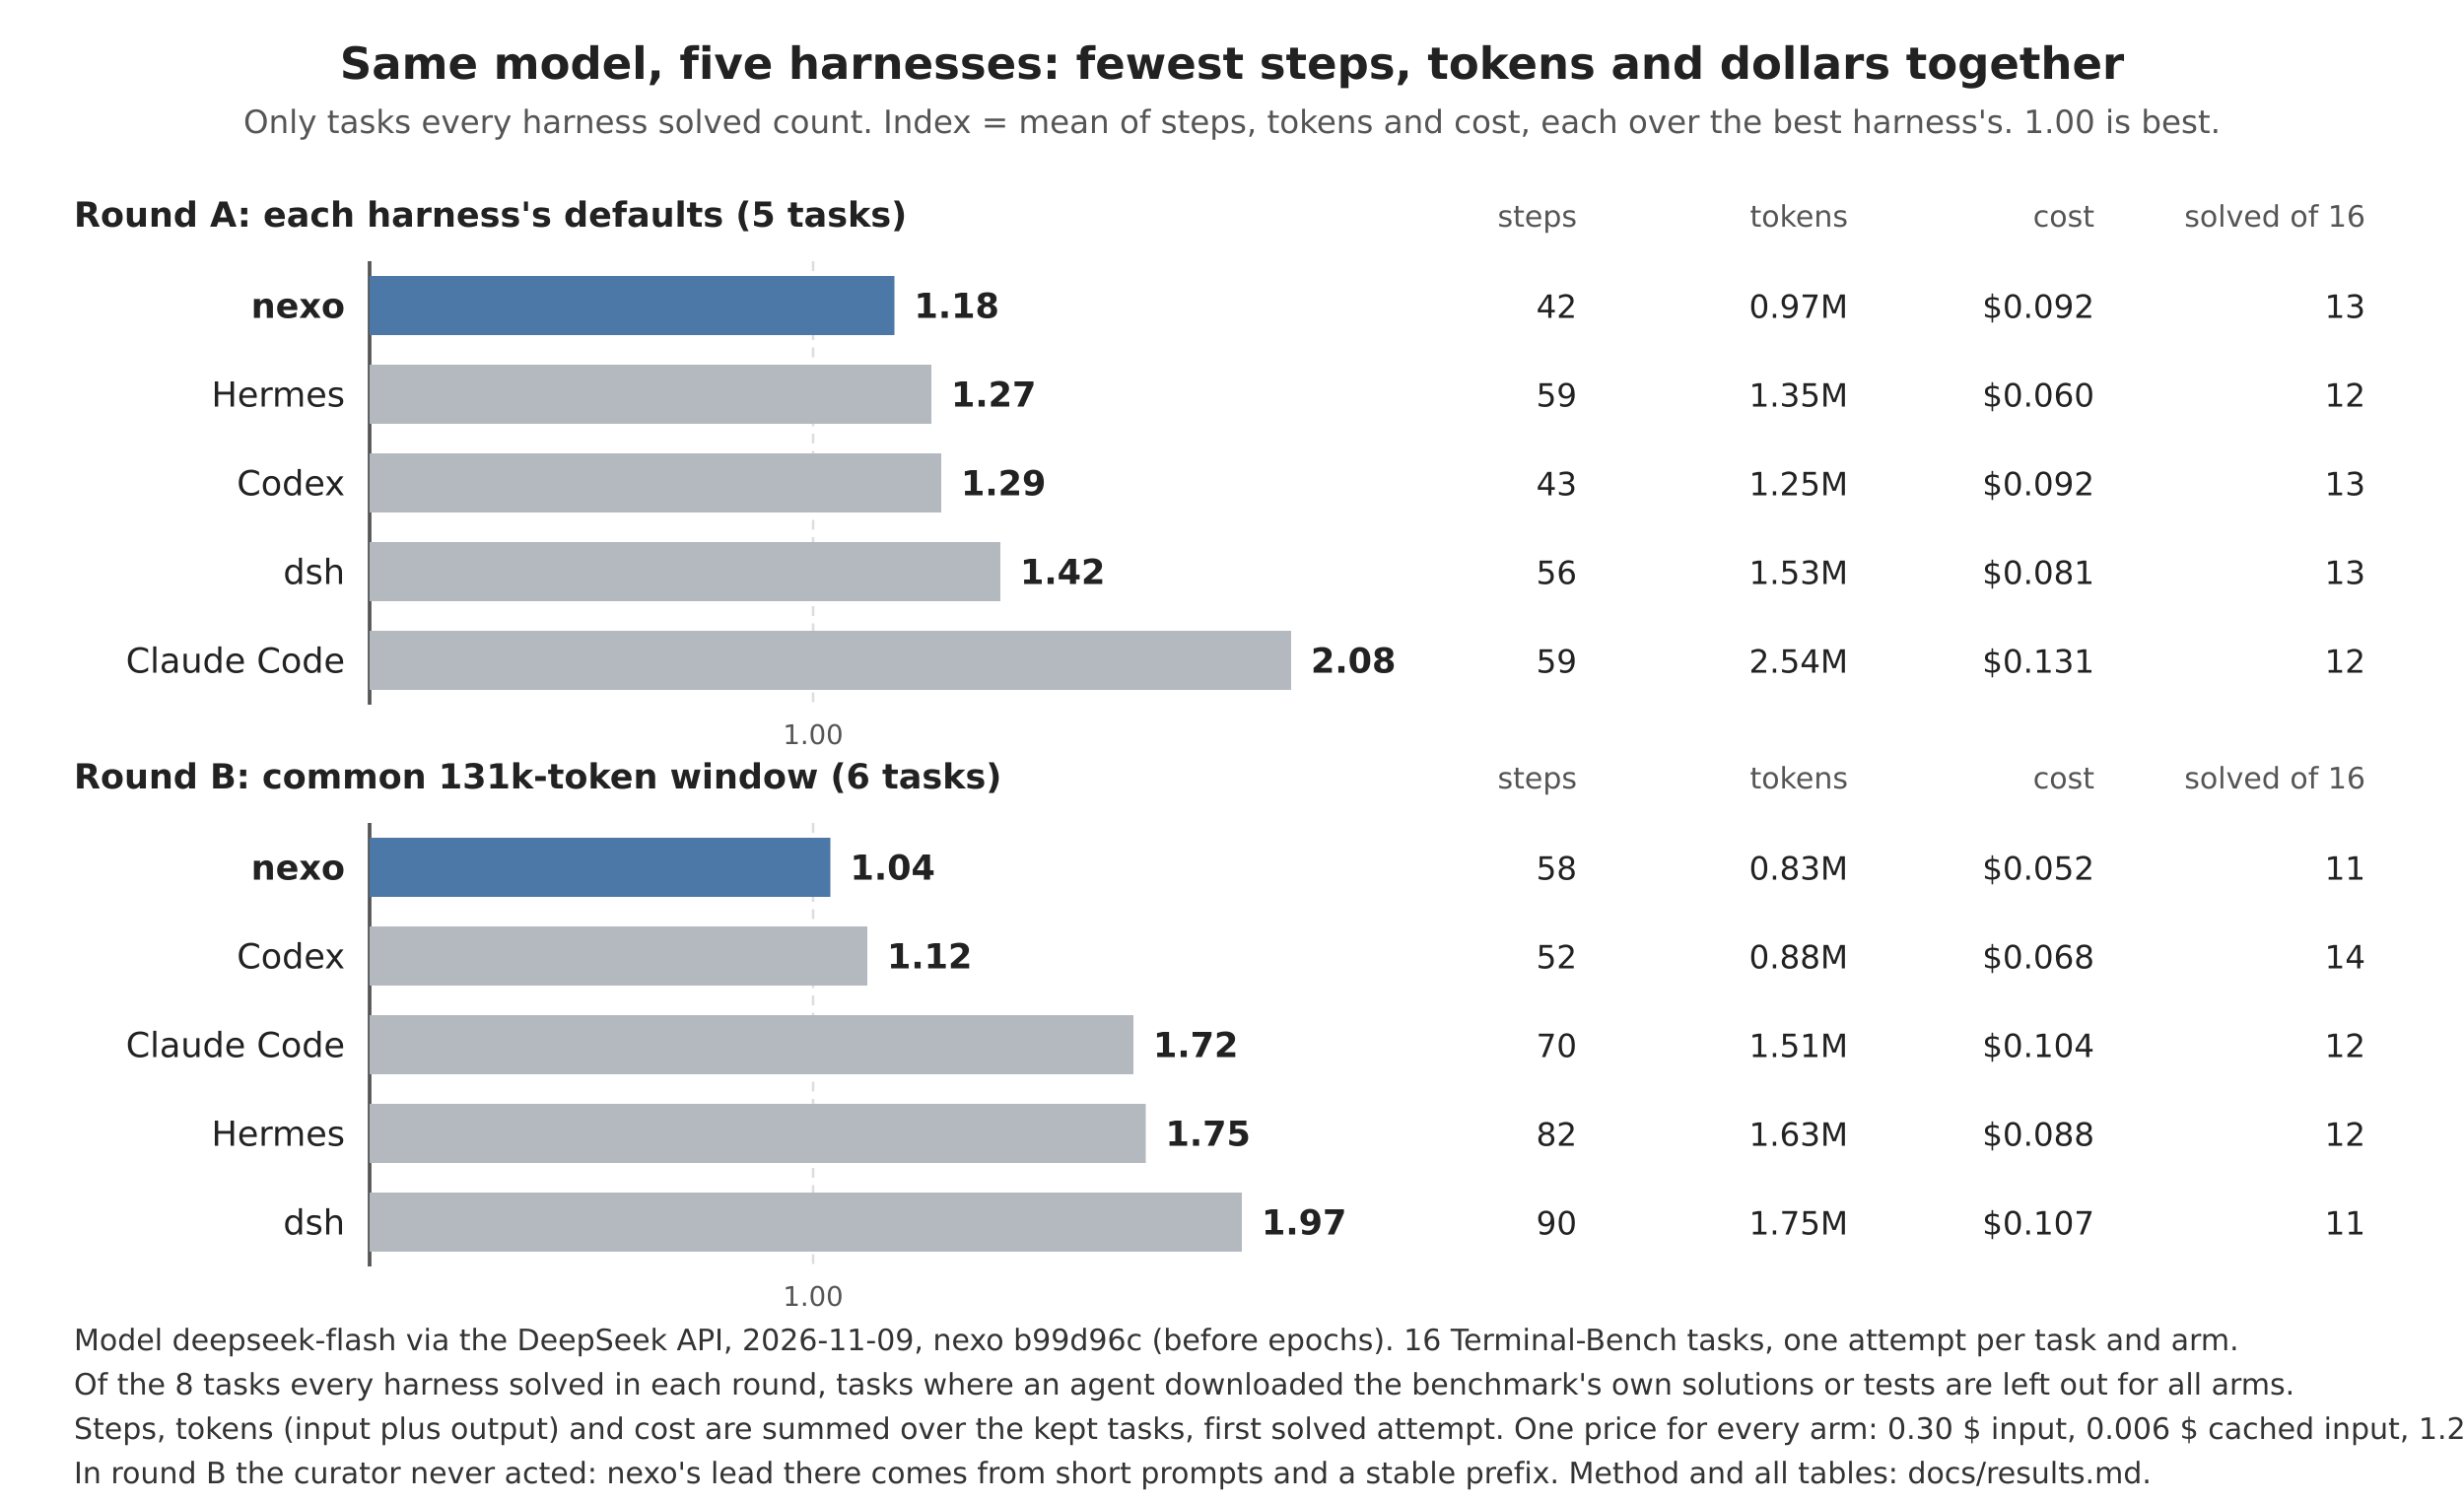
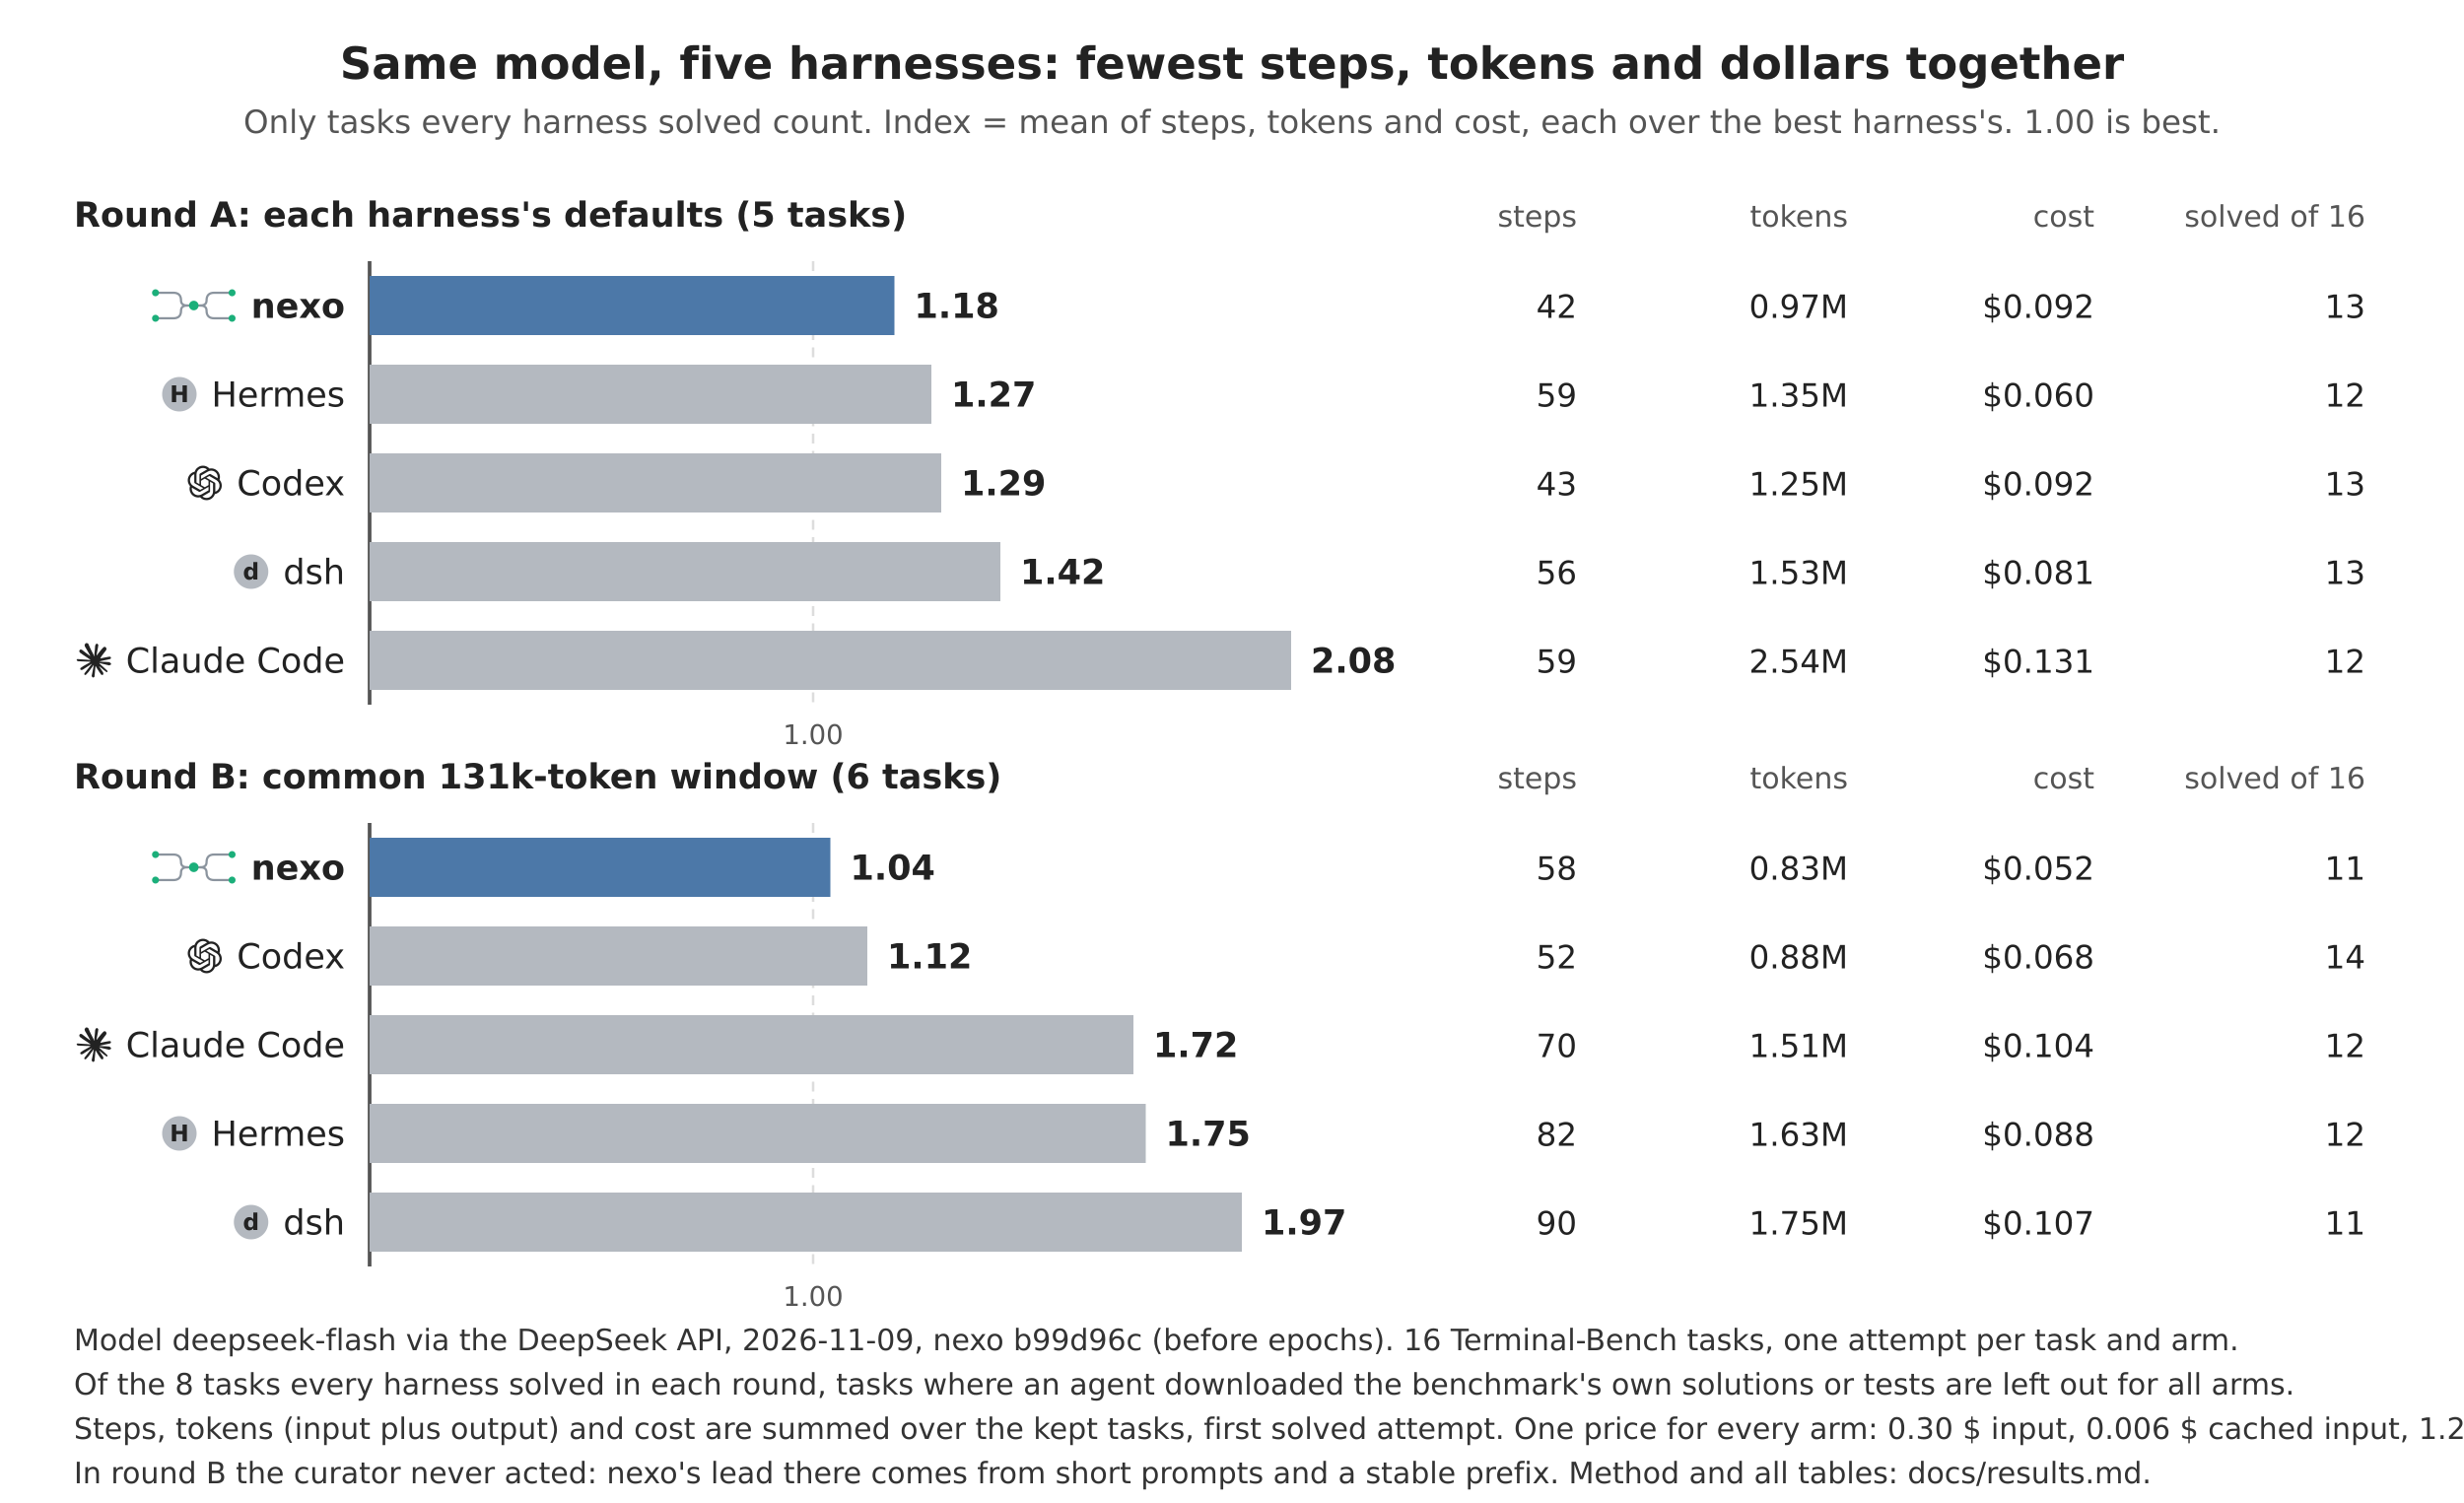
<svg xmlns="http://www.w3.org/2000/svg" width="1000" height="610" viewBox="0 0 1000 610" font-family="DejaVu Sans, Arial, sans-serif">
+   <defs>
+     <symbol id="l-nexo" viewBox="-14 -14 268 108">
+       <g fill="none" stroke="#8b949e" stroke-width="7" stroke-linecap="round" stroke-linejoin="round">
+         <path d="M0 0 H56 Q80 0 80 24 Q80 40 100 40 H120" />
+         <path d="M0 80 H56 Q80 80 80 56 Q80 40 100 40" />
+         <path d="M240 0 H184 Q160 0 160 24 Q160 40 140 40 H120" />
+         <path d="M240 80 H184 Q160 80 160 56 Q160 40 140 40" />
+       </g>
+       <g fill="#1baf7a">
+         <circle cx="0" cy="0" r="11" />
+         <circle cx="0" cy="80" r="11" />
+         <circle cx="240" cy="0" r="11" />
+         <circle cx="240" cy="80" r="11" />
+         <circle cx="120" cy="40" r="15" />
+       </g>
+     </symbol>
+     <symbol id="l-claude" viewBox="0 0 24 24">
+       <path d="m4.714 15.956 4.717-2.647.079-.231-.079-.128h-.231l-.789-.049-2.696-.073-2.337-.097-2.265-.121-.571-.121-.534-.704.055-.352.48-.322.686.061 1.518.103 2.277.158 1.651.097 2.447.255h.389l.055-.158-.134-.097-.103-.097L6.973 9.836l-2.55-1.688-1.336-.971-.723-.492-.364-.461-.158-1.008.656-.723.88.061.225.061.892.686 1.906 1.475 2.489 1.834.364.303.146-.103.018-.073-.164-.273-1.354-2.447-1.445-2.489-.643-1.032-.17-.619c-.061-.255-.103-.467-.103-.729L6.287.134 6.7 0l.996.134.419.364.619 1.415 1.002 2.228 1.554 3.03.455.898.243.832.091.255h.158v-.146l.128-1.706.237-2.095.231-2.696.079-.759.376-.911.747-.492.583.279.48.686-.067.443-.285 1.852-.559 2.902-.364 1.943h.212l.243-.243.984-1.305 1.651-2.064.729-.82.85-.905.546-.431h1.032l.759 1.129-.34 1.166-1.062 1.348-.88 1.141-1.263 1.7-.789 1.36.073.109.188-.018 2.853-.607 1.542-.279 1.84-.316.832.389.091.395-.328.807-1.967.486-2.307.461-3.436.814-.043.03.049.061 1.548.146.662.036h1.621l3.018.225.789.522.474.638-.079.486-1.214.619-1.639-.389-3.825-.911-1.311-.328h-.182v.109l1.093 1.069 2.003 1.809 2.507 2.331.128.577-.322.455-.34-.049-2.204-1.657-.85-.747-1.925-1.621h-.128v.17l.443.65 2.344 3.521.121 1.081-.17.352-.607.212-.668-.121-1.372-1.925L14.38 17.959l-1.141-1.943-.14.079-.674 7.255-.316.37-.729.279-.607-.461-.322-.747.322-1.475.389-1.925.316-1.53.285-1.9.17-.631-.012-.043-.14.018-1.433 1.967-2.18 2.945-1.724 1.846-.413.164-.716-.37.067-.662.401-.589 2.386-3.036 1.439-1.882.929-1.087-.006-.158h-.055l-6.338 4.116-1.129.146-.486-.455.061-.747.231-.243 1.906-1.311Z" />
+     </symbol>
+     <symbol id="l-openai" viewBox="0 0 24 24">
+       <path d="M22.282 9.821a5.985 5.985 0 0 0-.516-4.911 6.046 6.046 0 0 0-6.51-2.9A6.065 6.065 0 0 0 4.981 4.182a5.985 5.985 0 0 0-3.998 2.9 6.046 6.046 0 0 0 .743 7.097 5.98 5.98 0 0 0 .511 4.911 6.051 6.051 0 0 0 6.515 2.9A5.985 5.985 0 0 0 13.26 24a6.056 6.056 0 0 0 5.772-4.206 5.989 5.989 0 0 0 3.998-2.9 6.056 6.056 0 0 0-.748-7.073zm-9.022 12.608a4.476 4.476 0 0 1-2.876-1.041l.142-.08 4.778-2.758a.795.795 0 0 0 .393-.681v-6.737l2.02 1.169a.071.071 0 0 1 .038.052v5.583a4.504 4.504 0 0 1-4.495 4.494zm-9.661-4.125a4.471 4.471 0 0 1-.535-3.014l.142.085 4.783 2.758a.771.771 0 0 0 .781 0l5.843-3.369v2.332a.08.08 0 0 1-.033.061L9.74 19.95a4.499 4.499 0 0 1-6.141-1.646zM2.341 7.896a4.485 4.485 0 0 1 2.365-1.973V11.6a.766.766 0 0 0 .388.676l5.814 3.354-2.02 1.169a.076.076 0 0 1-.071 0l-4.83-2.787A4.504 4.504 0 0 1 2.341 7.872zm16.596 3.856L13.104 8.364 15.119 7.2a.076.076 0 0 1 .071 0l4.83 2.791a4.494 4.494 0 0 1-.676 8.104v-5.677a.79.79 0 0 0-.407-.667zm2.011-3.023l-.142-.085-4.774-2.782a.776.776 0 0 0-.785 0L9.409 9.23V6.897a.066.066 0 0 1 .028-.061l4.83-2.787a4.499 4.499 0 0 1 6.68 4.66zM8.306 12.863l-2.02-1.164a.08.08 0 0 1-.038-.057V6.074a4.499 4.499 0 0 1 7.376-3.454l-.142.081L8.704 5.459a.795.795 0 0 0-.393.681zm1.098-2.365l2.602-1.5 2.607 1.5v2.999l-2.597 1.5-2.607-1.5Z" />
+     </symbol>
+     <symbol id="l-hermes" viewBox="0 0 24 24">
+       <circle cx="12" cy="12" r="12" fill="#b4b9c0" />
+       <text x="12" y="17.5" text-anchor="middle" font-size="16" font-weight="bold" fill="#222222">H</text>
+     </symbol>
+     <symbol id="l-dsh" viewBox="0 0 24 24">
+       <circle cx="12" cy="12" r="12" fill="#b4b9c0" />
+       <text x="12" y="17.5" text-anchor="middle" font-size="16" font-weight="bold" fill="#222222">d</text>
+     </symbol>
+   </defs>
  <rect width="1000" height="610" fill="#ffffff" />
  <text x="500" y="32" text-anchor="middle" font-size="18" font-weight="bold" fill="#222222">Same model, five harnesses: fewest steps, tokens and dollars together</text>
  <text x="500" y="54" text-anchor="middle" font-size="13" fill="#555555">Only tasks every harness solved count. Index = mean of steps, tokens and cost, each over the best harness's. 1.00 is best.</text>
  <text x="30" y="92" font-size="14" font-weight="bold" fill="#222222">Round A: each harness's defaults (5 tasks)</text>
  <text x="640" y="92" text-anchor="end" font-size="12" fill="#555555">steps</text>
  <text x="750" y="92" text-anchor="end" font-size="12" fill="#555555">tokens</text>
  <text x="850" y="92" text-anchor="end" font-size="12" fill="#555555">cost</text>
  <text x="960" y="92" text-anchor="end" font-size="12" fill="#555555">solved of 16</text>
  <line x1="150" y1="106" x2="150" y2="286" stroke="#555555" stroke-width="1.5" />
  <line x1="330" y1="106" x2="330" y2="286" stroke="#dddddd" stroke-width="1" stroke-dasharray="4 3" />
  <text x="140" y="129.0" text-anchor="end" font-size="14" font-weight="bold" fill="#222222">nexo</text>
+   <use href="#l-nexo" x="61.3" y="117.0" width="34.7" height="14" />
  <rect x="150" y="112" width="213" height="24" fill="#4c78a8" />
  <text x="371" y="129.0" font-size="14" font-weight="bold" fill="#222222">1.18</text>
  <g font-size="13" fill="#222222" text-anchor="end">
    <text x="640" y="129.0">42</text>
    <text x="750" y="129.0">0.97M</text>
    <text x="850" y="129.0">$0.092</text>
    <text x="960" y="129.0">13</text>
  </g>
  <text x="140" y="165.0" text-anchor="end" font-size="14" fill="#222222">Hermes</text>
+   <use href="#l-hermes" x="65.8" y="153.0" width="14" height="14" fill="#222222" />
  <rect x="150" y="148" width="228" height="24" fill="#b4b9c0" />
  <text x="386" y="165.0" font-size="14" font-weight="bold" fill="#222222">1.27</text>
  <g font-size="13" fill="#222222" text-anchor="end">
    <text x="640" y="165.0">59</text>
    <text x="750" y="165.0">1.35M</text>
    <text x="850" y="165.0">$0.060</text>
    <text x="960" y="165.0">12</text>
  </g>
  <text x="140" y="201.0" text-anchor="end" font-size="14" fill="#222222">Codex</text>
+   <use href="#l-openai" x="76.1" y="189.0" width="14" height="14" fill="#222222" />
  <rect x="150" y="184" width="232" height="24" fill="#b4b9c0" />
  <text x="390" y="201.0" font-size="14" font-weight="bold" fill="#222222">1.29</text>
  <g font-size="13" fill="#222222" text-anchor="end">
    <text x="640" y="201.0">43</text>
    <text x="750" y="201.0">1.25M</text>
    <text x="850" y="201.0">$0.092</text>
    <text x="960" y="201.0">13</text>
  </g>
  <text x="140" y="237.0" text-anchor="end" font-size="14" fill="#222222">dsh</text>
+   <use href="#l-dsh" x="94.9" y="225.0" width="14" height="14" fill="#222222" />
  <rect x="150" y="220" width="256" height="24" fill="#b4b9c0" />
  <text x="414" y="237.0" font-size="14" font-weight="bold" fill="#222222">1.42</text>
  <g font-size="13" fill="#222222" text-anchor="end">
    <text x="640" y="237.0">56</text>
    <text x="750" y="237.0">1.53M</text>
    <text x="850" y="237.0">$0.081</text>
    <text x="960" y="237.0">13</text>
  </g>
  <text x="140" y="273.0" text-anchor="end" font-size="14" fill="#222222">Claude Code</text>
+   <use href="#l-claude" x="31.1" y="261.0" width="14" height="14" fill="#222222" />
  <rect x="150" y="256" width="374" height="24" fill="#b4b9c0" />
  <text x="532" y="273.0" font-size="14" font-weight="bold" fill="#222222">2.08</text>
  <g font-size="13" fill="#222222" text-anchor="end">
    <text x="640" y="273.0">59</text>
    <text x="750" y="273.0">2.54M</text>
    <text x="850" y="273.0">$0.131</text>
    <text x="960" y="273.0">12</text>
  </g>
  <text x="330" y="302" text-anchor="middle" font-size="11" fill="#555555">1.00</text>
  <text x="30" y="320" font-size="14" font-weight="bold" fill="#222222">Round B: common 131k-token window (6 tasks)</text>
  <text x="640" y="320" text-anchor="end" font-size="12" fill="#555555">steps</text>
  <text x="750" y="320" text-anchor="end" font-size="12" fill="#555555">tokens</text>
  <text x="850" y="320" text-anchor="end" font-size="12" fill="#555555">cost</text>
  <text x="960" y="320" text-anchor="end" font-size="12" fill="#555555">solved of 16</text>
  <line x1="150" y1="334" x2="150" y2="514" stroke="#555555" stroke-width="1.5" />
  <line x1="330" y1="334" x2="330" y2="514" stroke="#dddddd" stroke-width="1" stroke-dasharray="4 3" />
  <text x="140" y="357.0" text-anchor="end" font-size="14" font-weight="bold" fill="#222222">nexo</text>
+   <use href="#l-nexo" x="61.3" y="345.0" width="34.7" height="14" />
  <rect x="150" y="340" width="187" height="24" fill="#4c78a8" />
  <text x="345" y="357.0" font-size="14" font-weight="bold" fill="#222222">1.04</text>
  <g font-size="13" fill="#222222" text-anchor="end">
    <text x="640" y="357.0">58</text>
    <text x="750" y="357.0">0.83M</text>
    <text x="850" y="357.0">$0.052</text>
    <text x="960" y="357.0">11</text>
  </g>
  <text x="140" y="393.0" text-anchor="end" font-size="14" fill="#222222">Codex</text>
+   <use href="#l-openai" x="76.1" y="381.0" width="14" height="14" fill="#222222" />
  <rect x="150" y="376" width="202" height="24" fill="#b4b9c0" />
  <text x="360" y="393.0" font-size="14" font-weight="bold" fill="#222222">1.12</text>
  <g font-size="13" fill="#222222" text-anchor="end">
    <text x="640" y="393.0">52</text>
    <text x="750" y="393.0">0.88M</text>
    <text x="850" y="393.0">$0.068</text>
    <text x="960" y="393.0">14</text>
  </g>
  <text x="140" y="429.0" text-anchor="end" font-size="14" fill="#222222">Claude Code</text>
+   <use href="#l-claude" x="31.1" y="417.0" width="14" height="14" fill="#222222" />
  <rect x="150" y="412" width="310" height="24" fill="#b4b9c0" />
  <text x="468" y="429.0" font-size="14" font-weight="bold" fill="#222222">1.72</text>
  <g font-size="13" fill="#222222" text-anchor="end">
    <text x="640" y="429.0">70</text>
    <text x="750" y="429.0">1.51M</text>
    <text x="850" y="429.0">$0.104</text>
    <text x="960" y="429.0">12</text>
  </g>
  <text x="140" y="465.0" text-anchor="end" font-size="14" fill="#222222">Hermes</text>
+   <use href="#l-hermes" x="65.8" y="453.0" width="14" height="14" fill="#222222" />
  <rect x="150" y="448" width="315" height="24" fill="#b4b9c0" />
  <text x="473" y="465.0" font-size="14" font-weight="bold" fill="#222222">1.75</text>
  <g font-size="13" fill="#222222" text-anchor="end">
    <text x="640" y="465.0">82</text>
    <text x="750" y="465.0">1.63M</text>
    <text x="850" y="465.0">$0.088</text>
    <text x="960" y="465.0">12</text>
  </g>
  <text x="140" y="501.0" text-anchor="end" font-size="14" fill="#222222">dsh</text>
+   <use href="#l-dsh" x="94.9" y="489.0" width="14" height="14" fill="#222222" />
  <rect x="150" y="484" width="354" height="24" fill="#b4b9c0" />
  <text x="512" y="501.0" font-size="14" font-weight="bold" fill="#222222">1.97</text>
  <g font-size="13" fill="#222222" text-anchor="end">
    <text x="640" y="501.0">90</text>
    <text x="750" y="501.0">1.75M</text>
    <text x="850" y="501.0">$0.107</text>
    <text x="960" y="501.0">11</text>
  </g>
  <text x="330" y="530" text-anchor="middle" font-size="11" fill="#555555">1.00</text>
  <g font-size="12" fill="#333333">
    <text x="30" y="548">Model deepseek-flash via the DeepSeek API, 2026-11-09, nexo b99d96c (before epochs). 16 Terminal-Bench tasks, one attempt per task and arm.</text>
    <text x="30" y="566">Of the 8 tasks every harness solved in each round, tasks where an agent downloaded the benchmark's own solutions or tests are left out for all arms.</text>
    <text x="30" y="584">Steps, tokens (input plus output) and cost are summed over the kept tasks, first solved attempt. One price for every arm: 0.30 $ input, 0.006 $ cached input, 1.20 $ output per million tokens.</text>
    <text x="30" y="602">In round B the curator never acted: nexo's lead there comes from short prompts and a stable prefix. Method and all tables: docs/results.md.</text>
  </g>
</svg>
